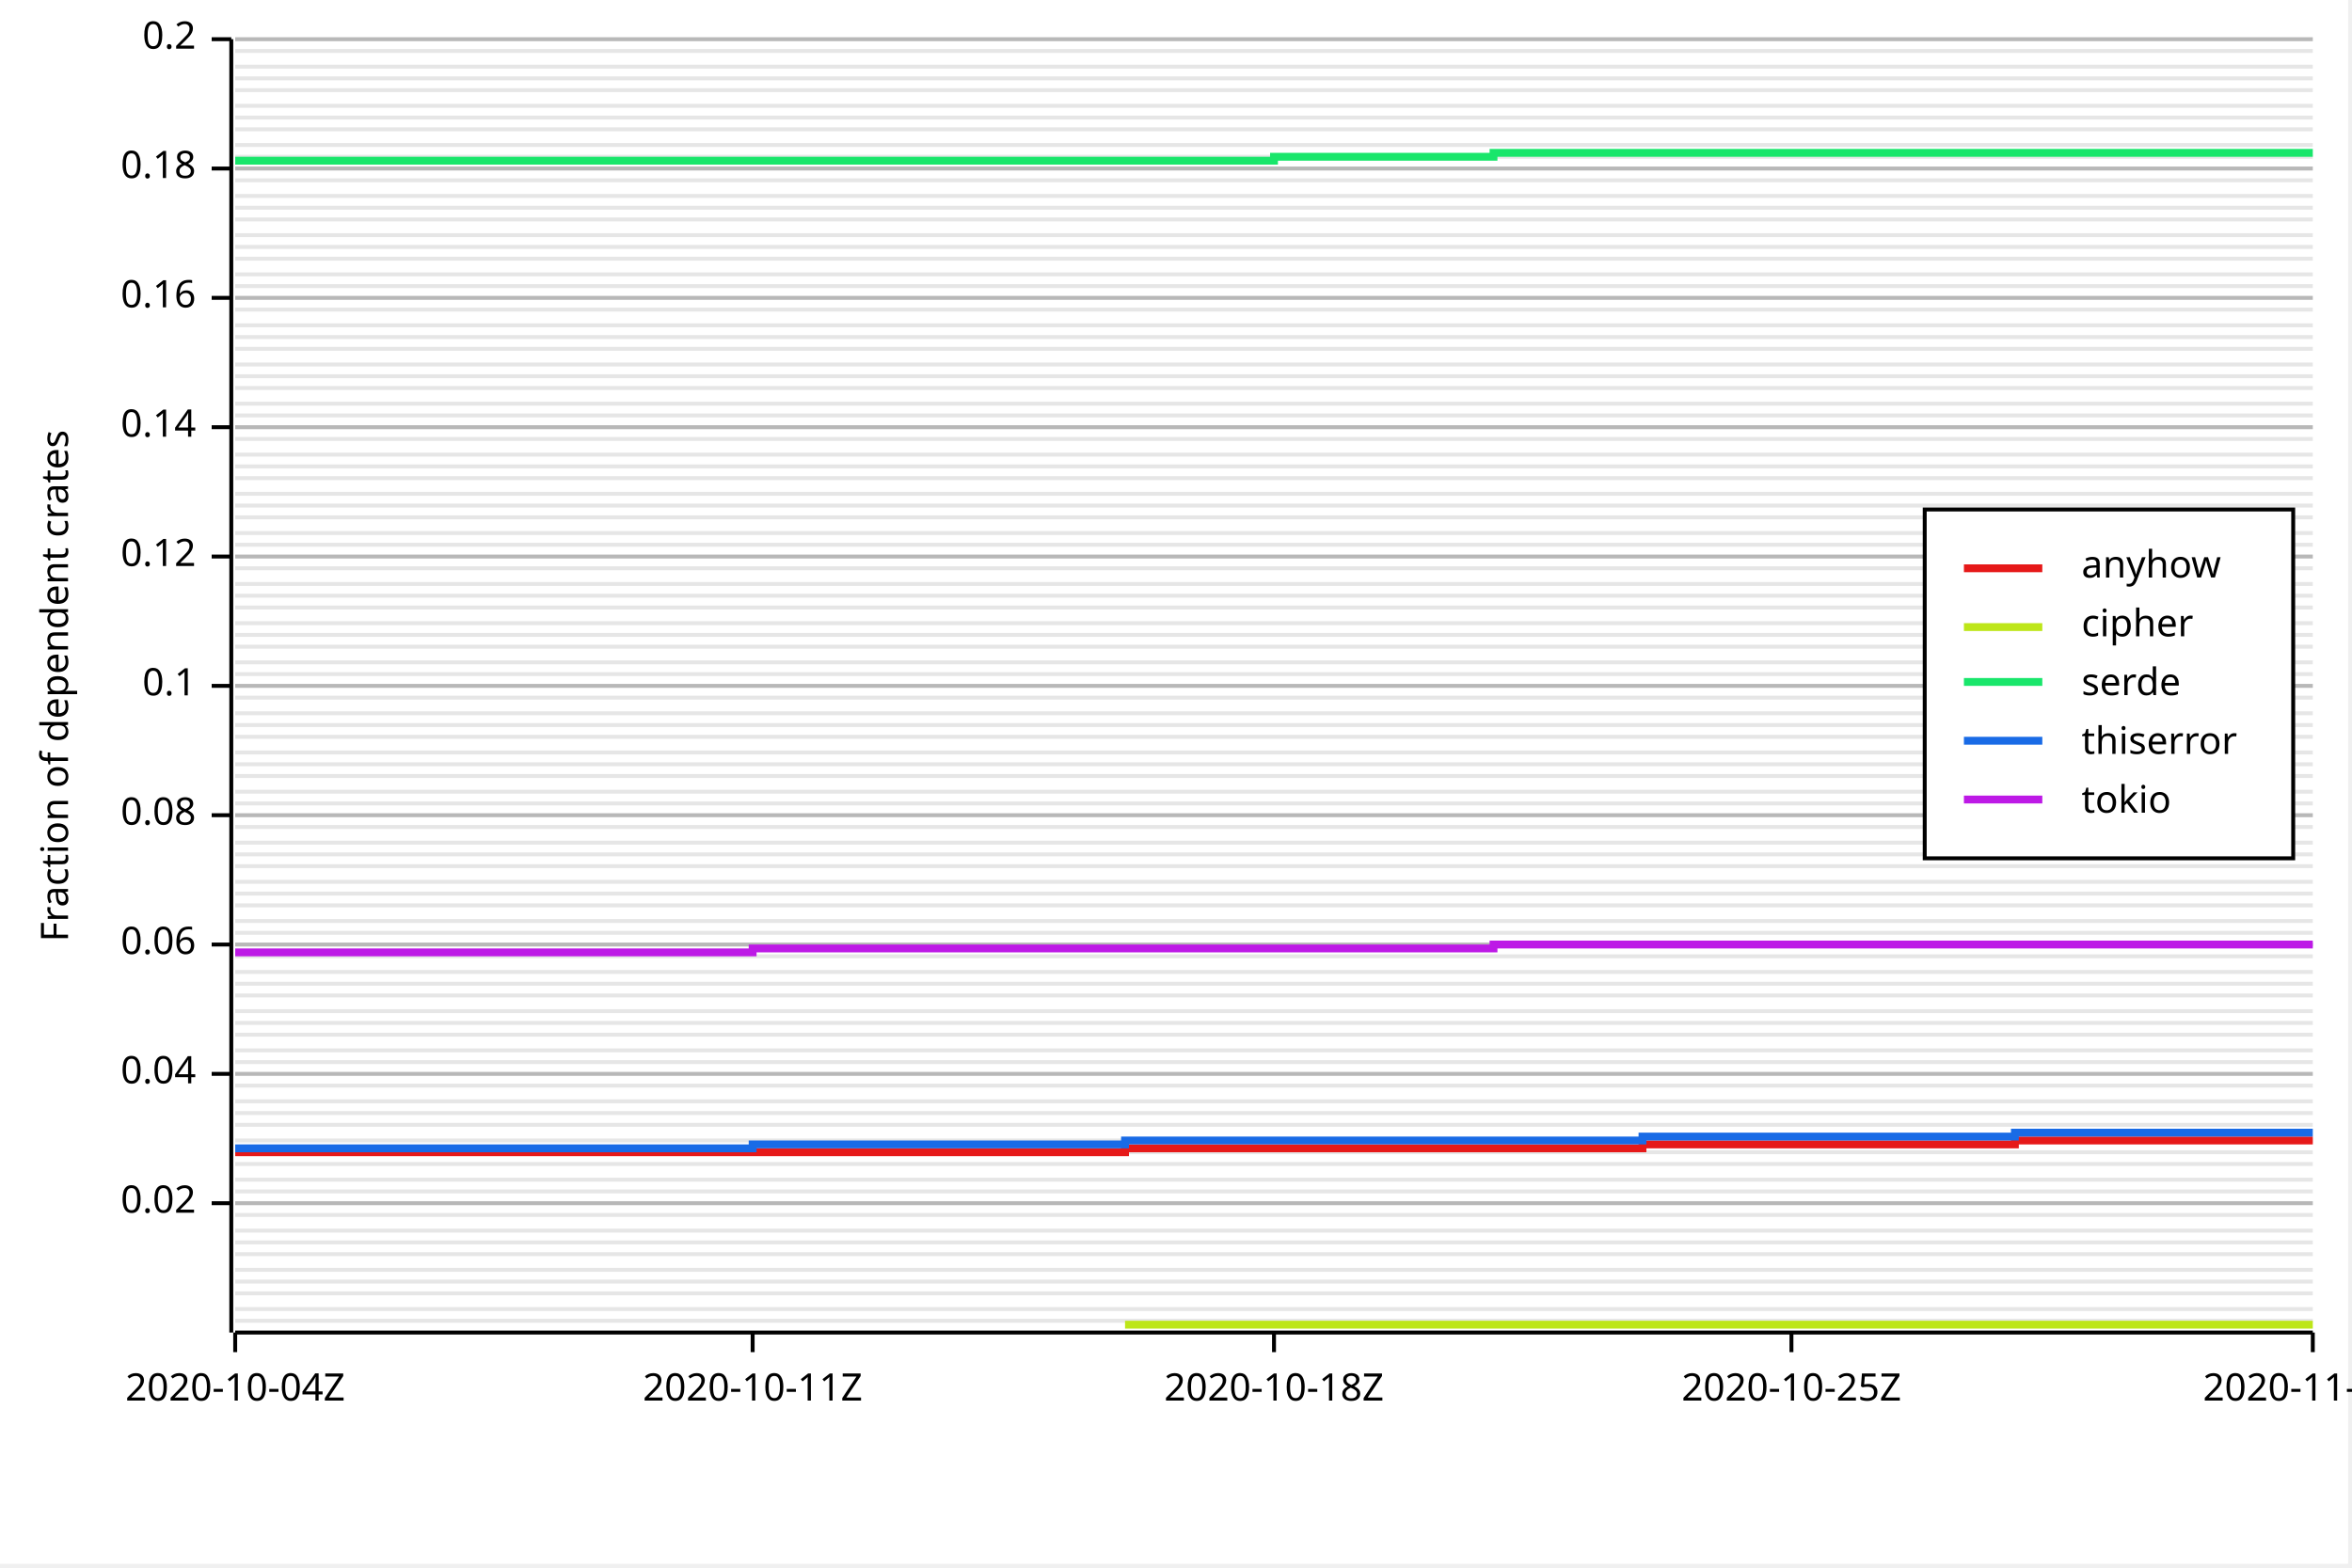
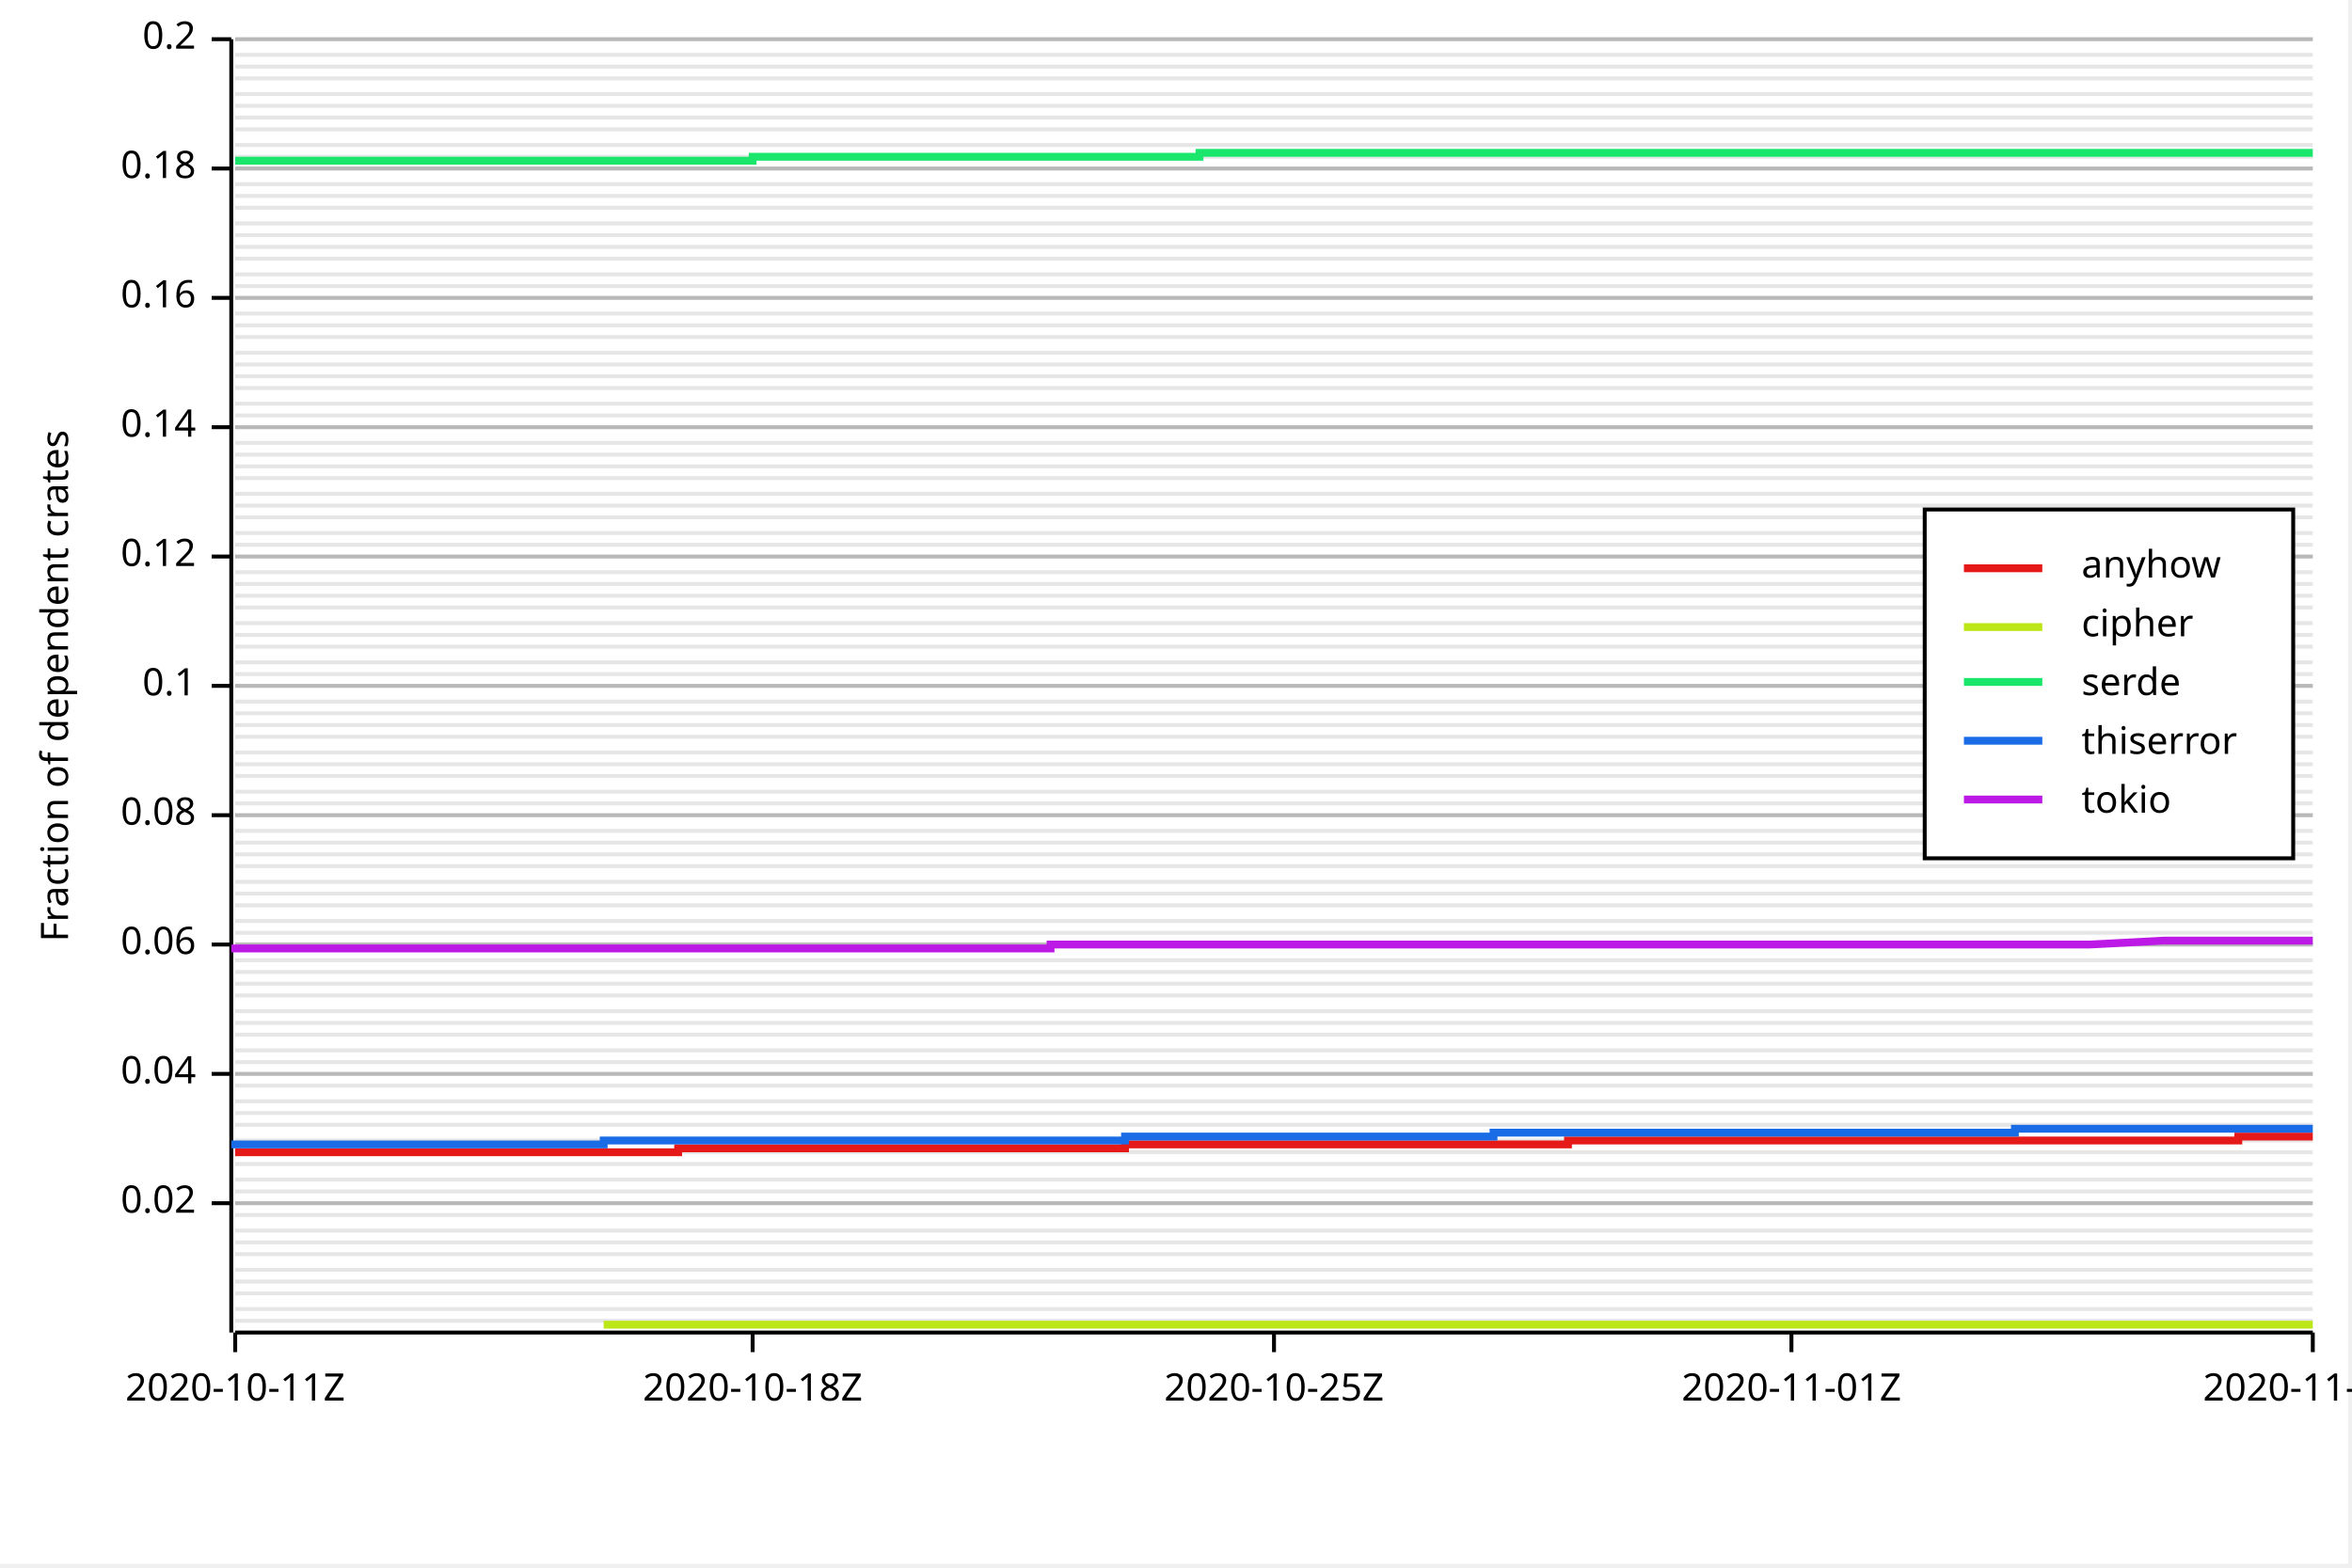
<svg xmlns="http://www.w3.org/2000/svg" width="600" height="400">
  <rect x="0" y="0" width="599" height="399" opacity="1" fill="#FFFFFF" stroke="none" />
  <line opacity="0.1" stroke="#000000" stroke-width="1" x1="60" y1="337" x2="590" y2="337" />
  <line opacity="0.1" stroke="#000000" stroke-width="1" x1="60" y1="334" x2="590" y2="334" />
  <line opacity="0.1" stroke="#000000" stroke-width="1" x1="60" y1="330" x2="590" y2="330" />
  <line opacity="0.1" stroke="#000000" stroke-width="1" x1="60" y1="327" x2="590" y2="327" />
  <line opacity="0.1" stroke="#000000" stroke-width="1" x1="60" y1="324" x2="590" y2="324" />
  <line opacity="0.1" stroke="#000000" stroke-width="1" x1="60" y1="320" x2="590" y2="320" />
  <line opacity="0.1" stroke="#000000" stroke-width="1" x1="60" y1="317" x2="590" y2="317" />
  <line opacity="0.1" stroke="#000000" stroke-width="1" x1="60" y1="314" x2="590" y2="314" />
  <line opacity="0.1" stroke="#000000" stroke-width="1" x1="60" y1="310" x2="590" y2="310" />
  <line opacity="0.1" stroke="#000000" stroke-width="1" x1="60" y1="307" x2="590" y2="307" />
  <line opacity="0.1" stroke="#000000" stroke-width="1" x1="60" y1="304" x2="590" y2="304" />
  <line opacity="0.1" stroke="#000000" stroke-width="1" x1="60" y1="301" x2="590" y2="301" />
  <line opacity="0.1" stroke="#000000" stroke-width="1" x1="60" y1="297" x2="590" y2="297" />
  <line opacity="0.1" stroke="#000000" stroke-width="1" x1="60" y1="294" x2="590" y2="294" />
  <line opacity="0.1" stroke="#000000" stroke-width="1" x1="60" y1="291" x2="590" y2="291" />
  <line opacity="0.1" stroke="#000000" stroke-width="1" x1="60" y1="287" x2="590" y2="287" />
  <line opacity="0.1" stroke="#000000" stroke-width="1" x1="60" y1="284" x2="590" y2="284" />
  <line opacity="0.1" stroke="#000000" stroke-width="1" x1="60" y1="281" x2="590" y2="281" />
  <line opacity="0.1" stroke="#000000" stroke-width="1" x1="60" y1="277" x2="590" y2="277" />
  <line opacity="0.1" stroke="#000000" stroke-width="1" x1="60" y1="274" x2="590" y2="274" />
  <line opacity="0.1" stroke="#000000" stroke-width="1" x1="60" y1="271" x2="590" y2="271" />
  <line opacity="0.1" stroke="#000000" stroke-width="1" x1="60" y1="268" x2="590" y2="268" />
  <line opacity="0.1" stroke="#000000" stroke-width="1" x1="60" y1="264" x2="590" y2="264" />
  <line opacity="0.1" stroke="#000000" stroke-width="1" x1="60" y1="261" x2="590" y2="261" />
  <line opacity="0.1" stroke="#000000" stroke-width="1" x1="60" y1="258" x2="590" y2="258" />
  <line opacity="0.1" stroke="#000000" stroke-width="1" x1="60" y1="254" x2="590" y2="254" />
  <line opacity="0.1" stroke="#000000" stroke-width="1" x1="60" y1="251" x2="590" y2="251" />
  <line opacity="0.1" stroke="#000000" stroke-width="1" x1="60" y1="248" x2="590" y2="248" />
-   <line opacity="0.1" stroke="#000000" stroke-width="1" x1="60" y1="244" x2="590" y2="244" />
+   <line opacity="0.1" stroke="#000000" stroke-width="1" x1="60" y1="245" x2="590" y2="245" />
  <line opacity="0.1" stroke="#000000" stroke-width="1" x1="60" y1="241" x2="590" y2="241" />
  <line opacity="0.1" stroke="#000000" stroke-width="1" x1="60" y1="238" x2="590" y2="238" />
  <line opacity="0.1" stroke="#000000" stroke-width="1" x1="60" y1="235" x2="590" y2="235" />
  <line opacity="0.1" stroke="#000000" stroke-width="1" x1="60" y1="231" x2="590" y2="231" />
  <line opacity="0.1" stroke="#000000" stroke-width="1" x1="60" y1="228" x2="590" y2="228" />
  <line opacity="0.1" stroke="#000000" stroke-width="1" x1="60" y1="225" x2="590" y2="225" />
  <line opacity="0.1" stroke="#000000" stroke-width="1" x1="60" y1="221" x2="590" y2="221" />
  <line opacity="0.1" stroke="#000000" stroke-width="1" x1="60" y1="218" x2="590" y2="218" />
  <line opacity="0.1" stroke="#000000" stroke-width="1" x1="60" y1="215" x2="590" y2="215" />
-   <line opacity="0.1" stroke="#000000" stroke-width="1" x1="60" y1="211" x2="590" y2="211" />
+   <line opacity="0.1" stroke="#000000" stroke-width="1" x1="60" y1="212" x2="590" y2="212" />
  <line opacity="0.1" stroke="#000000" stroke-width="1" x1="60" y1="208" x2="590" y2="208" />
  <line opacity="0.1" stroke="#000000" stroke-width="1" x1="60" y1="205" x2="590" y2="205" />
  <line opacity="0.1" stroke="#000000" stroke-width="1" x1="60" y1="202" x2="590" y2="202" />
  <line opacity="0.1" stroke="#000000" stroke-width="1" x1="60" y1="198" x2="590" y2="198" />
  <line opacity="0.1" stroke="#000000" stroke-width="1" x1="60" y1="195" x2="590" y2="195" />
  <line opacity="0.1" stroke="#000000" stroke-width="1" x1="60" y1="192" x2="590" y2="192" />
  <line opacity="0.1" stroke="#000000" stroke-width="1" x1="60" y1="188" x2="590" y2="188" />
  <line opacity="0.1" stroke="#000000" stroke-width="1" x1="60" y1="185" x2="590" y2="185" />
  <line opacity="0.1" stroke="#000000" stroke-width="1" x1="60" y1="182" x2="590" y2="182" />
-   <line opacity="0.1" stroke="#000000" stroke-width="1" x1="60" y1="178" x2="590" y2="178" />
+   <line opacity="0.1" stroke="#000000" stroke-width="1" x1="60" y1="179" x2="590" y2="179" />
  <line opacity="0.1" stroke="#000000" stroke-width="1" x1="60" y1="175" x2="590" y2="175" />
  <line opacity="0.1" stroke="#000000" stroke-width="1" x1="60" y1="172" x2="590" y2="172" />
  <line opacity="0.1" stroke="#000000" stroke-width="1" x1="60" y1="169" x2="590" y2="169" />
  <line opacity="0.1" stroke="#000000" stroke-width="1" x1="60" y1="165" x2="590" y2="165" />
  <line opacity="0.1" stroke="#000000" stroke-width="1" x1="60" y1="162" x2="590" y2="162" />
  <line opacity="0.1" stroke="#000000" stroke-width="1" x1="60" y1="159" x2="590" y2="159" />
  <line opacity="0.1" stroke="#000000" stroke-width="1" x1="60" y1="155" x2="590" y2="155" />
  <line opacity="0.1" stroke="#000000" stroke-width="1" x1="60" y1="152" x2="590" y2="152" />
  <line opacity="0.1" stroke="#000000" stroke-width="1" x1="60" y1="149" x2="590" y2="149" />
-   <line opacity="0.1" stroke="#000000" stroke-width="1" x1="60" y1="145" x2="590" y2="145" />
+   <line opacity="0.1" stroke="#000000" stroke-width="1" x1="60" y1="146" x2="590" y2="146" />
  <line opacity="0.1" stroke="#000000" stroke-width="1" x1="60" y1="142" x2="590" y2="142" />
  <line opacity="0.1" stroke="#000000" stroke-width="1" x1="60" y1="139" x2="590" y2="139" />
  <line opacity="0.1" stroke="#000000" stroke-width="1" x1="60" y1="136" x2="590" y2="136" />
  <line opacity="0.1" stroke="#000000" stroke-width="1" x1="60" y1="132" x2="590" y2="132" />
  <line opacity="0.1" stroke="#000000" stroke-width="1" x1="60" y1="129" x2="590" y2="129" />
  <line opacity="0.1" stroke="#000000" stroke-width="1" x1="60" y1="126" x2="590" y2="126" />
  <line opacity="0.1" stroke="#000000" stroke-width="1" x1="60" y1="122" x2="590" y2="122" />
  <line opacity="0.1" stroke="#000000" stroke-width="1" x1="60" y1="119" x2="590" y2="119" />
  <line opacity="0.1" stroke="#000000" stroke-width="1" x1="60" y1="116" x2="590" y2="116" />
-   <line opacity="0.1" stroke="#000000" stroke-width="1" x1="60" y1="112" x2="590" y2="112" />
+   <line opacity="0.1" stroke="#000000" stroke-width="1" x1="60" y1="113" x2="590" y2="113" />
  <line opacity="0.1" stroke="#000000" stroke-width="1" x1="60" y1="109" x2="590" y2="109" />
  <line opacity="0.1" stroke="#000000" stroke-width="1" x1="60" y1="106" x2="590" y2="106" />
  <line opacity="0.1" stroke="#000000" stroke-width="1" x1="60" y1="103" x2="590" y2="103" />
  <line opacity="0.1" stroke="#000000" stroke-width="1" x1="60" y1="99" x2="590" y2="99" />
  <line opacity="0.1" stroke="#000000" stroke-width="1" x1="60" y1="96" x2="590" y2="96" />
  <line opacity="0.1" stroke="#000000" stroke-width="1" x1="60" y1="93" x2="590" y2="93" />
-   <line opacity="0.1" stroke="#000000" stroke-width="1" x1="60" y1="89" x2="590" y2="89" />
+   <line opacity="0.1" stroke="#000000" stroke-width="1" x1="60" y1="90" x2="590" y2="90" />
  <line opacity="0.1" stroke="#000000" stroke-width="1" x1="60" y1="86" x2="590" y2="86" />
  <line opacity="0.1" stroke="#000000" stroke-width="1" x1="60" y1="83" x2="590" y2="83" />
-   <line opacity="0.1" stroke="#000000" stroke-width="1" x1="60" y1="79" x2="590" y2="79" />
+   <line opacity="0.1" stroke="#000000" stroke-width="1" x1="60" y1="80" x2="590" y2="80" />
  <line opacity="0.1" stroke="#000000" stroke-width="1" x1="60" y1="76" x2="590" y2="76" />
  <line opacity="0.1" stroke="#000000" stroke-width="1" x1="60" y1="73" x2="590" y2="73" />
  <line opacity="0.1" stroke="#000000" stroke-width="1" x1="60" y1="70" x2="590" y2="70" />
  <line opacity="0.1" stroke="#000000" stroke-width="1" x1="60" y1="66" x2="590" y2="66" />
  <line opacity="0.1" stroke="#000000" stroke-width="1" x1="60" y1="63" x2="590" y2="63" />
  <line opacity="0.1" stroke="#000000" stroke-width="1" x1="60" y1="60" x2="590" y2="60" />
-   <line opacity="0.1" stroke="#000000" stroke-width="1" x1="60" y1="56" x2="590" y2="56" />
+   <line opacity="0.1" stroke="#000000" stroke-width="1" x1="60" y1="57" x2="590" y2="57" />
  <line opacity="0.1" stroke="#000000" stroke-width="1" x1="60" y1="53" x2="590" y2="53" />
  <line opacity="0.1" stroke="#000000" stroke-width="1" x1="60" y1="50" x2="590" y2="50" />
-   <line opacity="0.1" stroke="#000000" stroke-width="1" x1="60" y1="46" x2="590" y2="46" />
+   <line opacity="0.1" stroke="#000000" stroke-width="1" x1="60" y1="47" x2="590" y2="47" />
  <line opacity="0.1" stroke="#000000" stroke-width="1" x1="60" y1="43" x2="590" y2="43" />
  <line opacity="0.1" stroke="#000000" stroke-width="1" x1="60" y1="40" x2="590" y2="40" />
  <line opacity="0.1" stroke="#000000" stroke-width="1" x1="60" y1="37" x2="590" y2="37" />
  <line opacity="0.1" stroke="#000000" stroke-width="1" x1="60" y1="33" x2="590" y2="33" />
  <line opacity="0.1" stroke="#000000" stroke-width="1" x1="60" y1="30" x2="590" y2="30" />
  <line opacity="0.1" stroke="#000000" stroke-width="1" x1="60" y1="27" x2="590" y2="27" />
-   <line opacity="0.1" stroke="#000000" stroke-width="1" x1="60" y1="23" x2="590" y2="23" />
+   <line opacity="0.1" stroke="#000000" stroke-width="1" x1="60" y1="24" x2="590" y2="24" />
  <line opacity="0.1" stroke="#000000" stroke-width="1" x1="60" y1="20" x2="590" y2="20" />
  <line opacity="0.1" stroke="#000000" stroke-width="1" x1="60" y1="17" x2="590" y2="17" />
-   <line opacity="0.1" stroke="#000000" stroke-width="1" x1="60" y1="13" x2="590" y2="13" />
+   <line opacity="0.1" stroke="#000000" stroke-width="1" x1="60" y1="14" x2="590" y2="14" />
  <line opacity="0.1" stroke="#000000" stroke-width="1" x1="60" y1="10" x2="590" y2="10" />
  <text x="10" y="175" dy="0.76em" text-anchor="middle" font-family="sans-serif" font-size="9.677" opacity="1" fill="#000000" transform="rotate(270, 10, 175)">
Fraction of dependent crates
</text>
  <line opacity="0.2" stroke="#000000" stroke-width="1" x1="60" y1="307" x2="590" y2="307" />
  <line opacity="0.2" stroke="#000000" stroke-width="1" x1="60" y1="274" x2="590" y2="274" />
  <line opacity="0.2" stroke="#000000" stroke-width="1" x1="60" y1="241" x2="590" y2="241" />
  <line opacity="0.2" stroke="#000000" stroke-width="1" x1="60" y1="208" x2="590" y2="208" />
  <line opacity="0.2" stroke="#000000" stroke-width="1" x1="60" y1="175" x2="590" y2="175" />
  <line opacity="0.2" stroke="#000000" stroke-width="1" x1="60" y1="142" x2="590" y2="142" />
  <line opacity="0.2" stroke="#000000" stroke-width="1" x1="60" y1="109" x2="590" y2="109" />
  <line opacity="0.2" stroke="#000000" stroke-width="1" x1="60" y1="76" x2="590" y2="76" />
  <line opacity="0.2" stroke="#000000" stroke-width="1" x1="60" y1="43" x2="590" y2="43" />
  <line opacity="0.2" stroke="#000000" stroke-width="1" x1="60" y1="10" x2="590" y2="10" />
  <polyline fill="none" opacity="1" stroke="#000000" stroke-width="1" points="59,10 59,340 " />
  <text x="50" y="307" dy="0.5ex" text-anchor="end" font-family="sans-serif" font-size="9.677" opacity="1" fill="#000000">
0.02
</text>
  <polyline fill="none" opacity="1" stroke="#000000" stroke-width="1" points="54,307 59,307 " />
  <text x="50" y="274" dy="0.5ex" text-anchor="end" font-family="sans-serif" font-size="9.677" opacity="1" fill="#000000">
0.04
</text>
  <polyline fill="none" opacity="1" stroke="#000000" stroke-width="1" points="54,274 59,274 " />
  <text x="50" y="241" dy="0.5ex" text-anchor="end" font-family="sans-serif" font-size="9.677" opacity="1" fill="#000000">
0.06
</text>
  <polyline fill="none" opacity="1" stroke="#000000" stroke-width="1" points="54,241 59,241 " />
  <text x="50" y="208" dy="0.5ex" text-anchor="end" font-family="sans-serif" font-size="9.677" opacity="1" fill="#000000">
0.08
</text>
  <polyline fill="none" opacity="1" stroke="#000000" stroke-width="1" points="54,208 59,208 " />
  <text x="50" y="175" dy="0.5ex" text-anchor="end" font-family="sans-serif" font-size="9.677" opacity="1" fill="#000000">
0.1
</text>
  <polyline fill="none" opacity="1" stroke="#000000" stroke-width="1" points="54,175 59,175 " />
  <text x="50" y="142" dy="0.5ex" text-anchor="end" font-family="sans-serif" font-size="9.677" opacity="1" fill="#000000">
0.12
</text>
  <polyline fill="none" opacity="1" stroke="#000000" stroke-width="1" points="54,142 59,142 " />
  <text x="50" y="109" dy="0.5ex" text-anchor="end" font-family="sans-serif" font-size="9.677" opacity="1" fill="#000000">
0.14
</text>
  <polyline fill="none" opacity="1" stroke="#000000" stroke-width="1" points="54,109 59,109 " />
  <text x="50" y="76" dy="0.5ex" text-anchor="end" font-family="sans-serif" font-size="9.677" opacity="1" fill="#000000">
0.16
</text>
  <polyline fill="none" opacity="1" stroke="#000000" stroke-width="1" points="54,76 59,76 " />
  <text x="50" y="43" dy="0.5ex" text-anchor="end" font-family="sans-serif" font-size="9.677" opacity="1" fill="#000000">
0.18
</text>
  <polyline fill="none" opacity="1" stroke="#000000" stroke-width="1" points="54,43 59,43 " />
  <text x="50" y="10" dy="0.5ex" text-anchor="end" font-family="sans-serif" font-size="9.677" opacity="1" fill="#000000">
0.2
</text>
  <polyline fill="none" opacity="1" stroke="#000000" stroke-width="1" points="54,10 59,10 " />
  <polyline fill="none" opacity="1" stroke="#000000" stroke-width="1" points="60,340 590,340 " />
  <text x="60" y="350" dy="0.76em" text-anchor="middle" font-family="sans-serif" font-size="9.677" opacity="1" fill="#000000">
- 2020-10-04Z
+ 2020-10-11Z
</text>
  <polyline fill="none" opacity="1" stroke="#000000" stroke-width="1" points="60,340 60,345 " />
  <text x="192" y="350" dy="0.76em" text-anchor="middle" font-family="sans-serif" font-size="9.677" opacity="1" fill="#000000">
- 2020-10-11Z
+ 2020-10-18Z
</text>
  <polyline fill="none" opacity="1" stroke="#000000" stroke-width="1" points="192,340 192,345 " />
  <text x="325" y="350" dy="0.76em" text-anchor="middle" font-family="sans-serif" font-size="9.677" opacity="1" fill="#000000">
- 2020-10-18Z
+ 2020-10-25Z
</text>
  <polyline fill="none" opacity="1" stroke="#000000" stroke-width="1" points="325,340 325,345 " />
  <text x="457" y="350" dy="0.76em" text-anchor="middle" font-family="sans-serif" font-size="9.677" opacity="1" fill="#000000">
- 2020-10-25Z
+ 2020-11-01Z
</text>
  <polyline fill="none" opacity="1" stroke="#000000" stroke-width="1" points="457,340 457,345 " />
  <text x="590" y="350" dy="0.76em" text-anchor="middle" font-family="sans-serif" font-size="9.677" opacity="1" fill="#000000">
- 2020-11-01Z
+ 2020-11-08Z
</text>
  <polyline fill="none" opacity="1" stroke="#000000" stroke-width="1" points="590,340 590,345 " />
-   <polyline fill="none" opacity="1" stroke="#E61919" stroke-width="2" points="60,294 60,294 78,294 78,294 97,294 97,294 116,294 116,294 135,294 135,294 154,294 154,294 173,294 173,294 192,294 192,294 211,294 211,294 230,294 230,294 249,294 249,294 268,294 268,294 287,294 287,293 306,293 306,293 325,293 325,293 343,293 343,293 362,293 362,293 381,293 381,293 400,293 400,293 419,293 419,292 438,292 438,292 457,292 457,292 476,292 476,292 495,292 495,292 514,292 514,291 533,291 533,291 552,291 552,291 571,291 571,291 590,291 " />
-   <polyline fill="none" opacity="1" stroke="#BDE619" stroke-width="2" points="287,338 306,338 306,338 325,338 325,338 343,338 343,338 362,338 362,338 381,338 381,338 400,338 400,338 419,338 419,338 438,338 438,338 457,338 457,338 476,338 476,338 495,338 495,338 514,338 514,338 533,338 533,338 552,338 552,338 571,338 571,338 590,338 " />
-   <polyline fill="none" opacity="1" stroke="#19E66B" stroke-width="2" points="60,41 60,41 78,41 78,41 97,41 97,41 116,41 116,41 135,41 135,41 154,41 154,41 173,41 173,41 192,41 192,41 211,41 211,41 230,41 230,41 249,41 249,41 268,41 268,41 287,41 287,41 306,41 306,41 325,41 325,40 343,40 343,40 362,40 362,40 381,40 381,39 400,39 400,39 419,39 419,39 438,39 438,39 457,39 457,39 476,39 476,39 495,39 495,39 514,39 514,39 533,39 533,39 552,39 552,39 571,39 571,39 590,39 " />
-   <polyline fill="none" opacity="1" stroke="#196BE6" stroke-width="2" points="60,293 60,293 78,293 78,293 97,293 97,293 116,293 116,293 135,293 135,293 154,293 154,293 173,293 173,293 192,293 192,292 211,292 211,292 230,292 230,292 249,292 249,292 268,292 268,292 287,292 287,291 306,291 306,291 325,291 325,291 343,291 343,291 362,291 362,291 381,291 381,291 400,291 400,291 419,291 419,290 438,290 438,290 457,290 457,290 476,290 476,290 495,290 495,290 514,290 514,289 533,289 533,289 552,289 552,289 571,289 571,289 590,289 " />
-   <polyline fill="none" opacity="1" stroke="#BD19E6" stroke-width="2" points="60,243 60,243 78,243 78,243 97,243 97,243 116,243 116,243 135,243 135,243 154,243 154,243 173,243 173,243 192,243 192,242 211,242 211,242 230,242 230,242 249,242 249,242 268,242 268,242 287,242 287,242 306,242 306,242 325,242 325,242 343,242 343,242 362,242 362,242 381,242 381,241 400,241 400,241 419,241 419,241 438,241 438,241 457,241 457,241 476,241 476,241 495,241 495,241 514,241 514,241 533,241 533,241 552,241 552,241 571,241 571,241 590,241 " />
+   <polyline fill="none" opacity="1" stroke="#E61919" stroke-width="2" points="60,294 60,294 78,294 78,294 97,294 97,294 116,294 116,294 135,294 135,294 154,294 154,294 173,294 173,293 192,293 192,293 211,293 211,293 230,293 230,293 249,293 249,293 268,293 268,293 287,293 287,292 306,292 306,292 325,292 325,292 343,292 343,292 362,292 362,292 381,292 381,292 400,292 400,291 419,291 419,291 438,291 438,291 457,291 457,291 476,291 476,291 495,291 495,291 514,291 514,291 533,291 533,291 552,291 571,291 571,290 590,290 " />
+   <polyline fill="none" opacity="1" stroke="#BDE619" stroke-width="2" points="154,338 173,338 173,338 192,338 192,338 211,338 211,338 230,338 230,338 249,338 249,338 268,338 268,338 287,338 287,338 306,338 306,338 325,338 325,338 343,338 343,338 362,338 362,338 381,338 381,338 400,338 400,338 419,338 419,338 438,338 438,338 457,338 457,338 476,338 476,338 495,338 495,338 514,338 514,338 533,338 533,338 552,338 571,338 571,338 590,338 " />
+   <polyline fill="none" opacity="1" stroke="#19E66B" stroke-width="2" points="60,41 60,41 78,41 78,41 97,41 97,41 116,41 116,41 135,41 135,41 154,41 154,41 173,41 173,41 192,41 192,40 211,40 211,40 230,40 230,40 249,40 249,40 268,40 268,40 287,40 287,40 306,40 306,39 325,39 325,39 343,39 343,39 362,39 362,39 381,39 381,39 400,39 400,39 419,39 419,39 438,39 438,39 457,39 457,39 476,39 476,39 495,39 495,39 514,39 514,39 533,39 533,39 552,39 571,39 571,39 590,39 " />
+   <polyline fill="none" opacity="1" stroke="#196BE6" stroke-width="2" points="60,293 60,292 78,292 78,292 97,292 97,292 116,292 116,292 135,292 135,292 154,292 154,291 173,291 173,291 192,291 192,291 211,291 211,291 230,291 230,291 249,291 249,291 268,291 268,291 287,291 287,290 306,290 306,290 325,290 325,290 343,290 343,290 362,290 362,290 381,290 381,289 400,289 400,289 419,289 419,289 438,289 438,289 457,289 457,289 476,289 476,289 495,289 495,289 514,289 514,288 533,288 533,288 552,288 571,288 571,288 590,288 " />
+   <polyline fill="none" opacity="1" stroke="#BD19E6" stroke-width="2" points="60,243 60,242 78,242 78,242 97,242 97,242 116,242 116,242 135,242 135,242 154,242 154,242 173,242 173,242 192,242 192,242 211,242 211,242 230,242 230,242 249,242 249,242 268,242 268,241 287,241 287,241 306,241 306,241 325,241 325,241 343,241 343,241 362,241 362,241 381,241 381,241 400,241 400,241 419,241 419,241 438,241 438,241 457,241 457,241 476,241 476,241 495,241 495,241 514,241 514,241 533,241 533,241 552,240 571,240 571,240 590,240 " />
  <rect x="491" y="130" width="94" height="89" opacity="1" fill="#FFFFFF" stroke="none" />
  <rect x="491" y="130" width="94" height="89" opacity="1" fill="none" stroke="#000000" />
  <text x="531" y="140" dy="0.76em" text-anchor="start" font-family="sans-serif" font-size="9.677" opacity="1" fill="#000000">
anyhow
</text>
  <text x="531" y="155" dy="0.76em" text-anchor="start" font-family="sans-serif" font-size="9.677" opacity="1" fill="#000000">
cipher
</text>
  <text x="531" y="170" dy="0.76em" text-anchor="start" font-family="sans-serif" font-size="9.677" opacity="1" fill="#000000">
serde
</text>
  <text x="531" y="185" dy="0.76em" text-anchor="start" font-family="sans-serif" font-size="9.677" opacity="1" fill="#000000">
thiserror
</text>
  <text x="531" y="200" dy="0.76em" text-anchor="start" font-family="sans-serif" font-size="9.677" opacity="1" fill="#000000">
tokio
</text>
  <polyline fill="none" opacity="1" stroke="#E61919" stroke-width="2" points="501,145 521,145 " />
  <polyline fill="none" opacity="1" stroke="#BDE619" stroke-width="2" points="501,160 521,160 " />
  <polyline fill="none" opacity="1" stroke="#19E66B" stroke-width="2" points="501,174 521,174 " />
  <polyline fill="none" opacity="1" stroke="#196BE6" stroke-width="2" points="501,189 521,189 " />
  <polyline fill="none" opacity="1" stroke="#BD19E6" stroke-width="2" points="501,204 521,204 " />
</svg>
